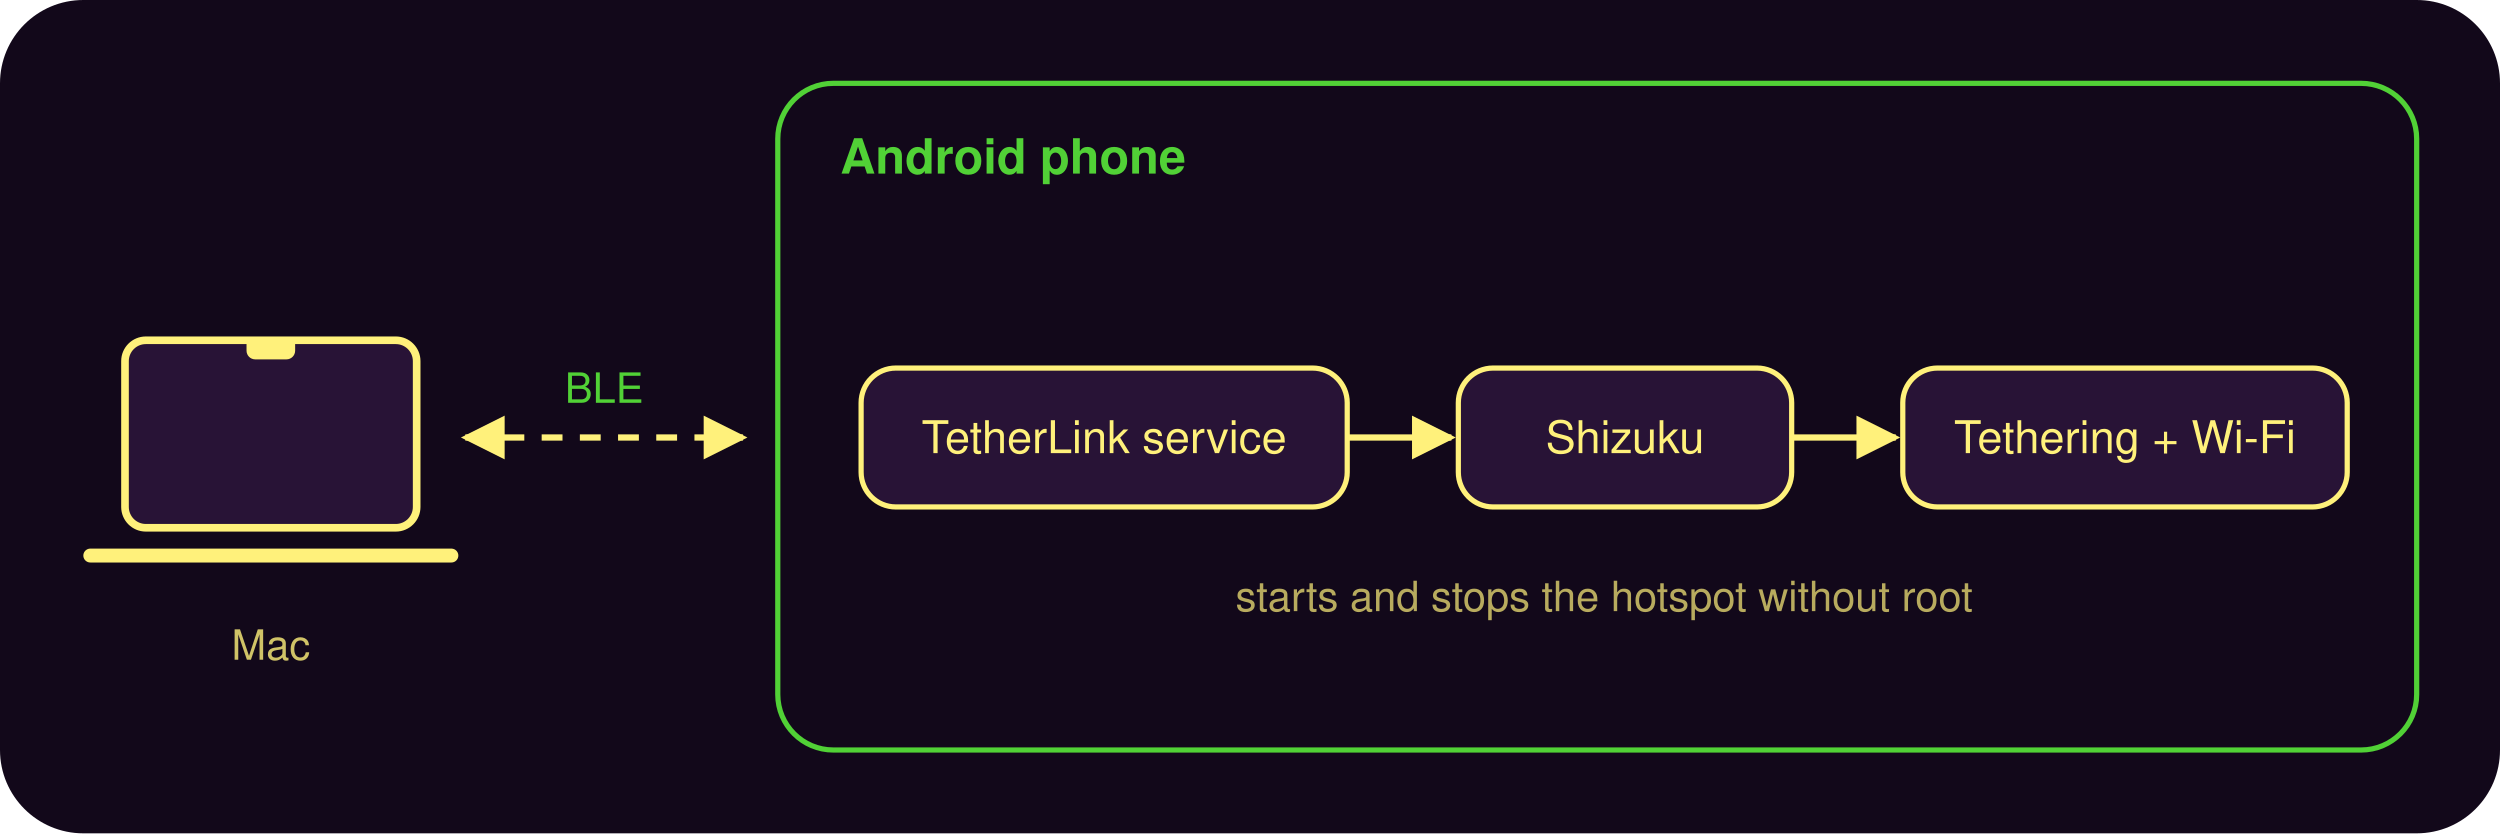
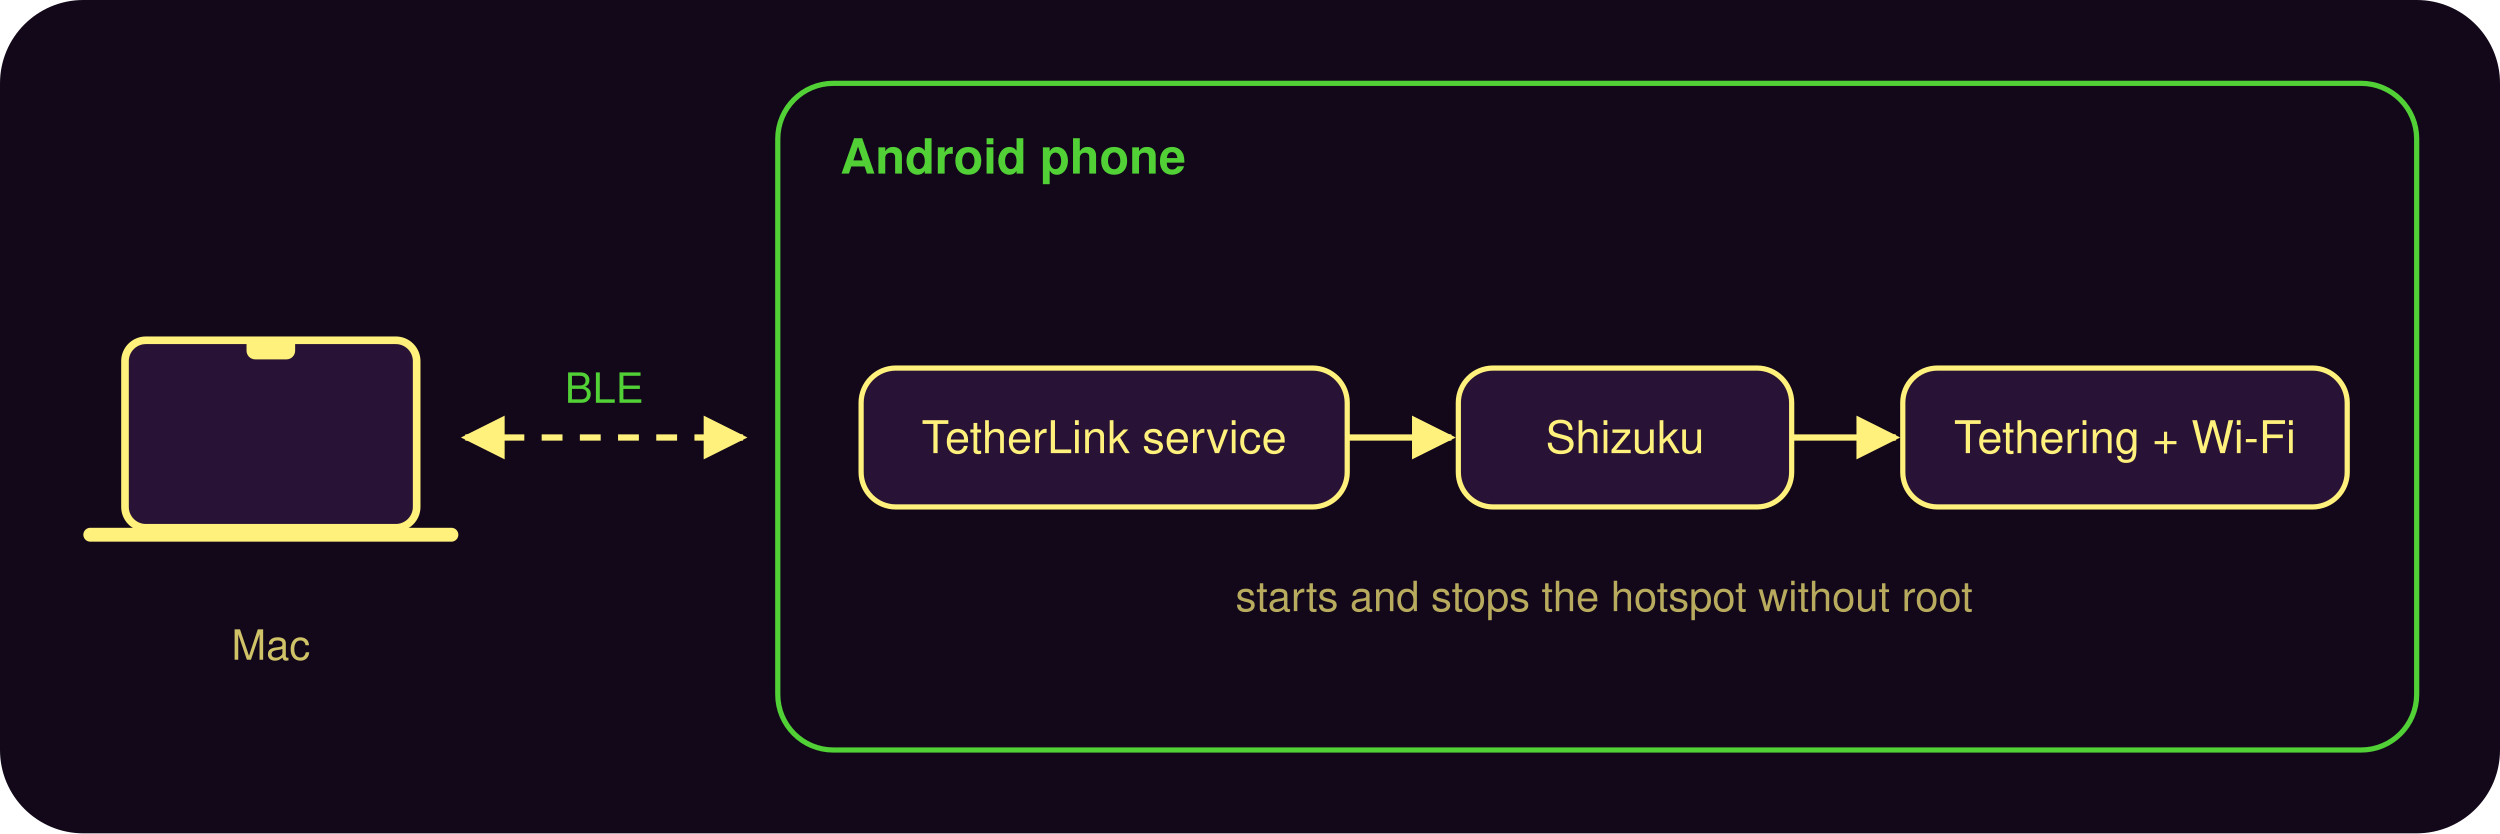
<svg xmlns="http://www.w3.org/2000/svg" viewBox="0 0 720 240" font-family="-apple-system, 'Helvetica Neue', Helvetica, Arial, sans-serif">
  <defs>
    <marker id="arrow" viewBox="0 0 10 10" refX="9" refY="5" markerWidth="7" markerHeight="7" orient="auto-start-reverse">
      <path d="M0 0 L10 5 L0 10 z" fill="#fff17b" />
    </marker>
  </defs>
  <rect width="720" height="240" rx="24" fill="#12081a" />
  <rect x="36" y="98" width="84" height="54" rx="6" fill="#281336" stroke="#fff17b" stroke-width="2.2" />
  <path d="M71 98 h14 v3 a2.5 2.5 0 0 1 -2.5 2.5 h-9 a2.5 2.5 0 0 1 -2.5 -2.5 z" fill="#fff17b" />
-   <path d="M26 160 H130" stroke="#fff17b" stroke-width="4" stroke-linecap="round" />
+   <path d="M26 154 H130" stroke="#fff17b" stroke-width="4" stroke-linecap="round" />
  <text x="78" y="190" text-anchor="middle" fill="#fff17b" font-size="12" font-weight="400" opacity="0.8">Mac</text>
  <path d="M134 126 H214" fill="none" stroke="#fff17b" stroke-width="1.8" stroke-dasharray="6 5" marker-end="url(#arrow)" marker-start="url(#arrow)" />
  <text x="174" y="116" text-anchor="middle" fill="#51d136" font-size="12" font-weight="400" opacity="1">BLE</text>
  <rect x="224" y="24" width="472" height="192" rx="16" fill="none" stroke="#51d136" stroke-width="1.5" />
  <text x="242" y="50" text-anchor="start" fill="#51d136" font-size="14" font-weight="600" opacity="1">Android phone</text>
  <rect x="248" y="106" width="140" height="40" rx="10" fill="#281336" stroke="#fff17b" stroke-width="1.5" />
  <text x="318.0" y="130.5" text-anchor="middle" fill="#fff17b" font-size="13" font-weight="400" opacity="1">TetherLink service</text>
  <path d="M388 126 H418" fill="none" stroke="#fff17b" stroke-width="1.8" marker-end="url(#arrow)" />
  <rect x="420" y="106" width="96" height="40" rx="10" fill="#281336" stroke="#fff17b" stroke-width="1.5" />
  <text x="468.0" y="130.5" text-anchor="middle" fill="#fff17b" font-size="13" font-weight="400" opacity="1">Shizuku</text>
  <path d="M516 126 H546" fill="none" stroke="#fff17b" stroke-width="1.8" marker-end="url(#arrow)" />
  <rect x="548" y="106" width="128" height="40" rx="10" fill="#281336" stroke="#fff17b" stroke-width="1.5" />
  <text x="612.0" y="130.5" text-anchor="middle" fill="#fff17b" font-size="13" font-weight="400" opacity="1">Tethering + Wi-Fi</text>
  <text x="462" y="176" text-anchor="middle" fill="#fff17b" font-size="12" font-weight="400" opacity="0.7">starts and stops the hotspot without root</text>
</svg>
